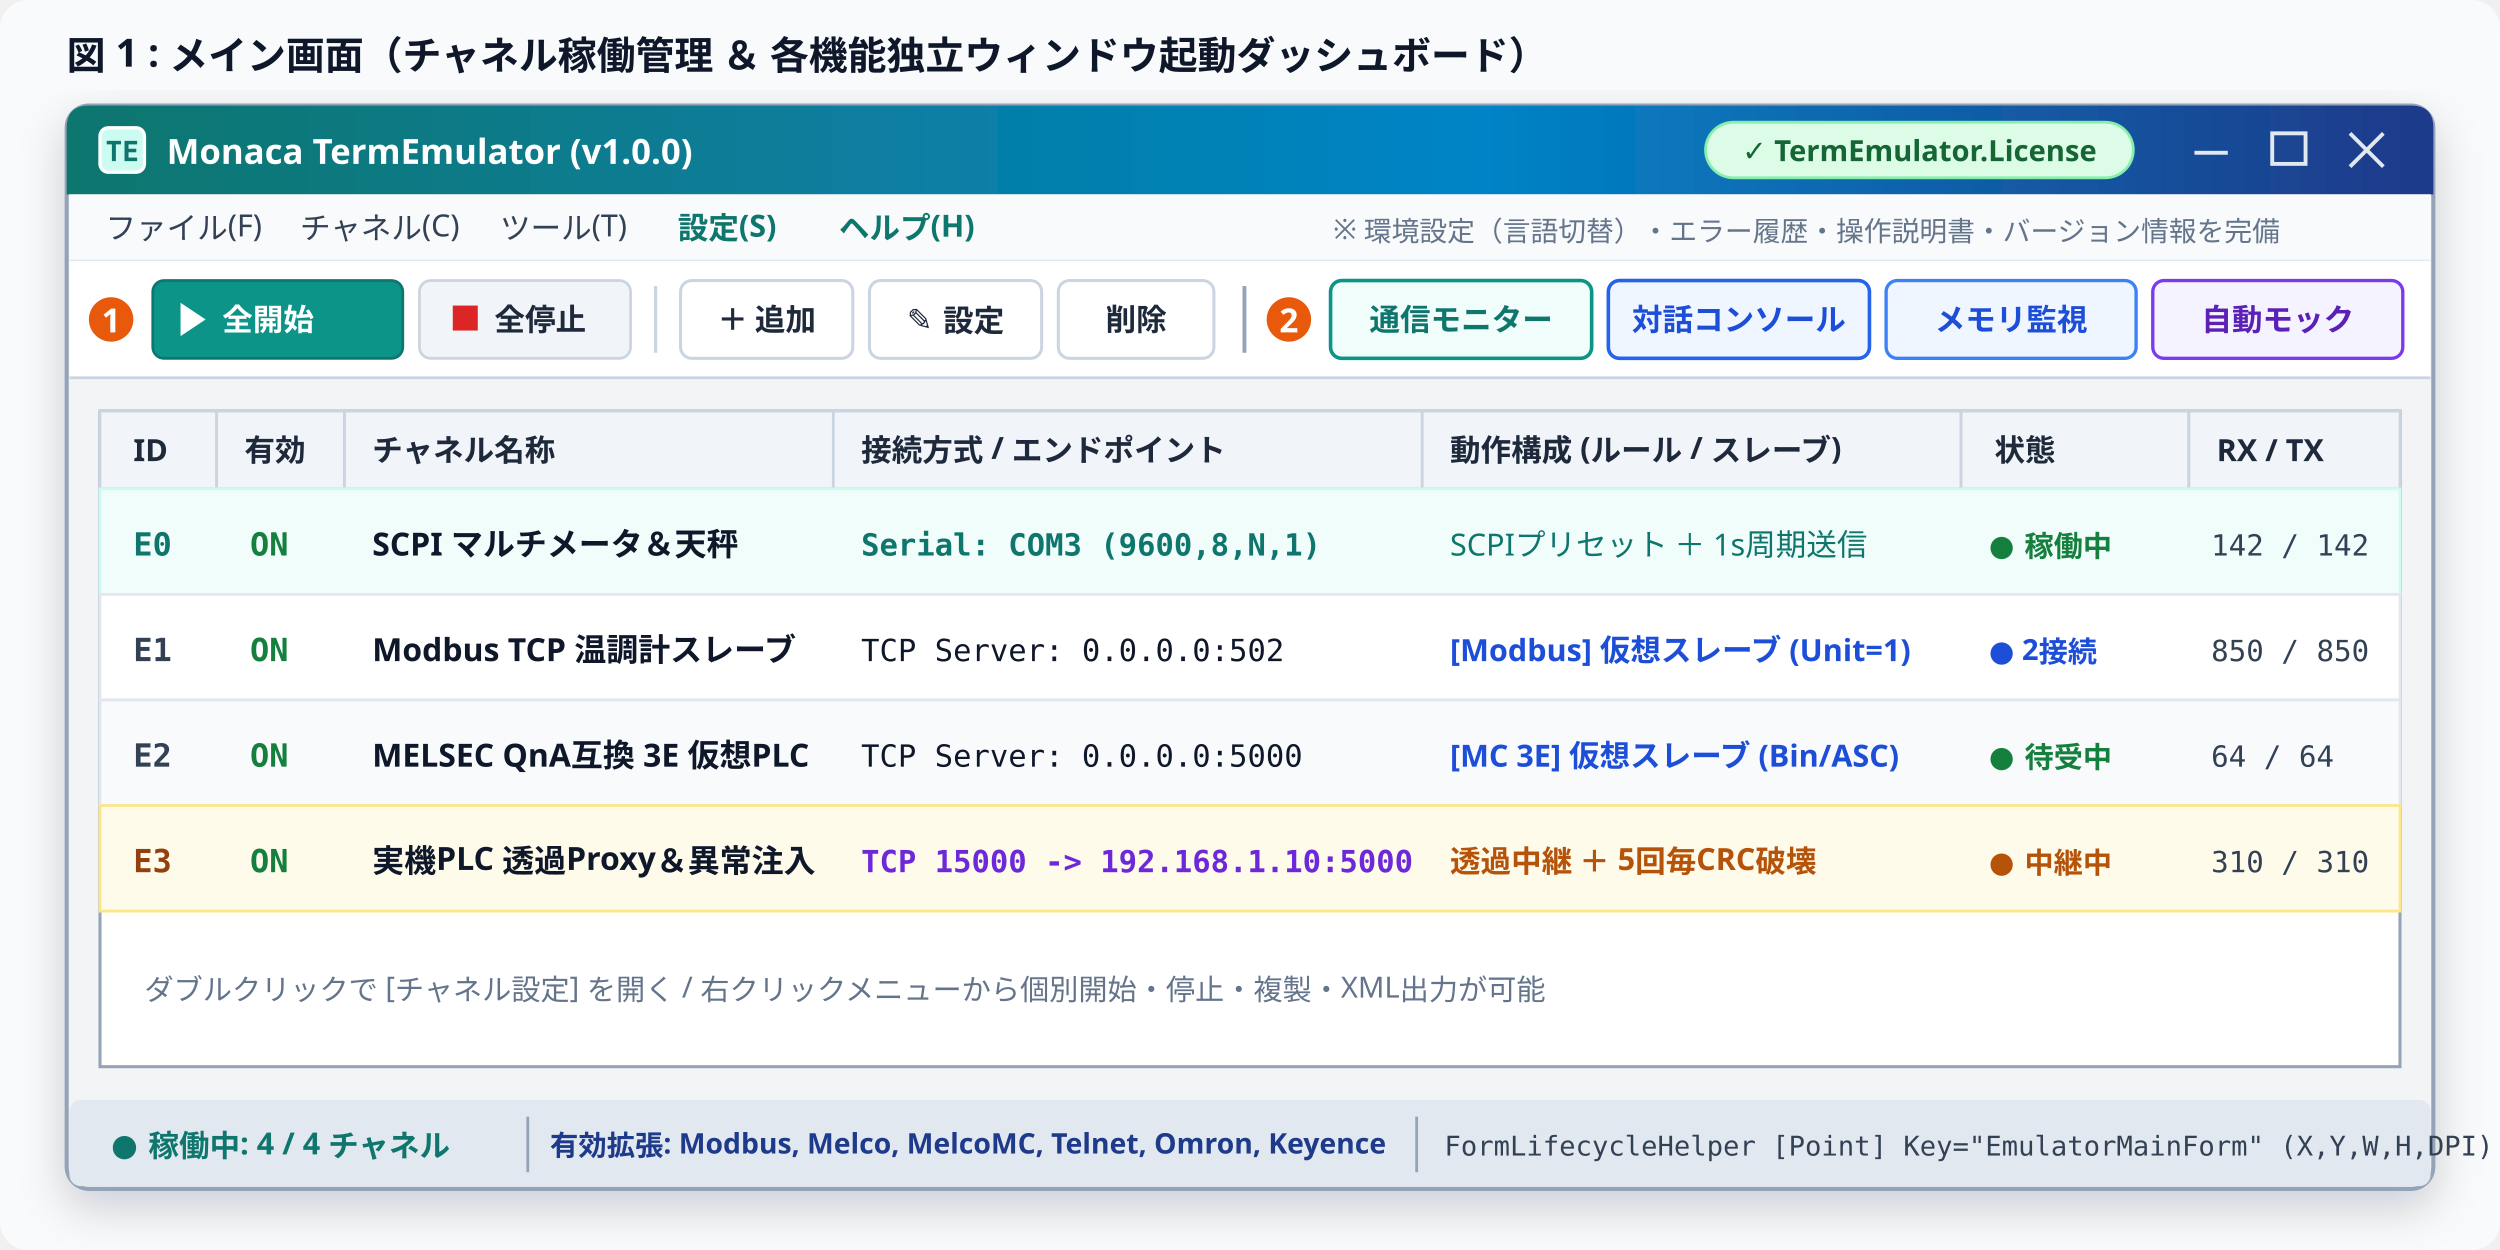
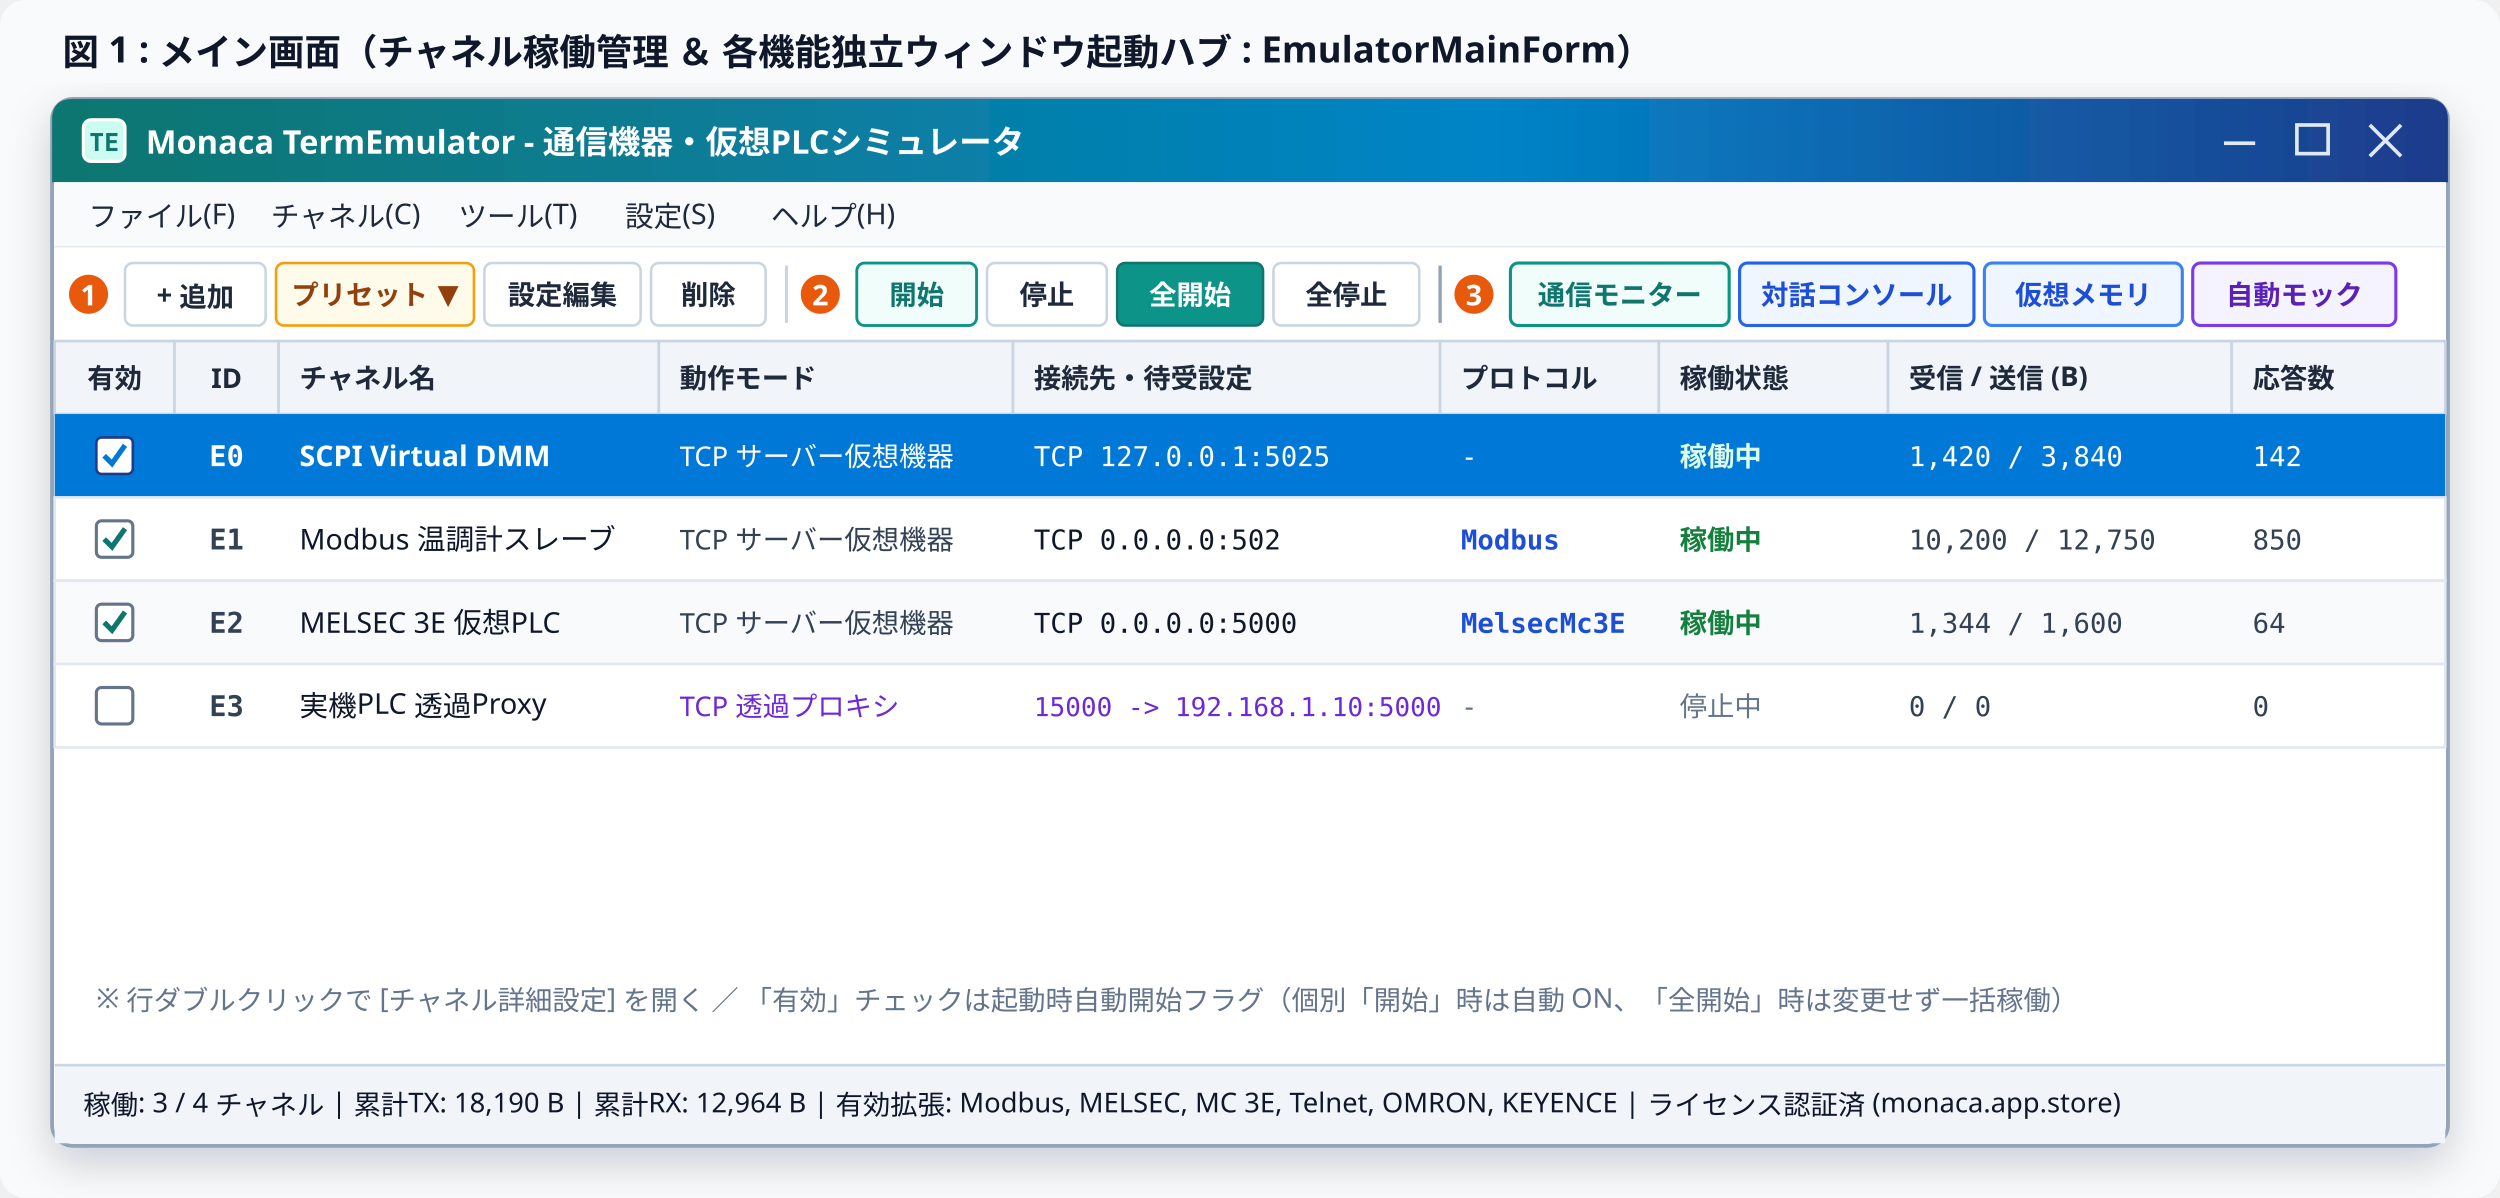
- <svg xmlns="http://www.w3.org/2000/svg" width="900" height="450" viewBox="0 0 900 450">
+ <svg xmlns="http://www.w3.org/2000/svg" width="960" height="460" viewBox="0 0 960 460">
  <defs>
    <filter id="winShadow" x="-3%" y="-3%" width="106%" height="110%">
      <feDropShadow dx="0" dy="6" stdDeviation="8" flood-color="#0F172A" flood-opacity="0.18" />
    </filter>
    <linearGradient id="titleGrad" x1="0" y1="0" x2="1" y2="0">
      <stop offset="0%" stop-color="#0F766E" />
      <stop offset="60%" stop-color="#0284C7" />
      <stop offset="100%" stop-color="#1E3A8A" />
    </linearGradient>
    <style>
      .ui { font-family: 'Yu Gothic UI', 'Meiryo UI', 'Segoe UI', sans-serif; }
      .mono { font-family: 'Consolas', 'BIZ UDGothic', 'MS Gothic', monospace; }
      .badge-circle { fill: #E8590C; stroke: #FFFFFF; stroke-width: 2; }
-       .badge-num { font-family: 'Segoe UI', 'Yu Gothic UI', sans-serif; font-size: 12px; font-weight: 700; fill: #FFFFFF; text-anchor: middle; dominant-baseline: central; }
-       .btn-box { fill: #FFFFFF; stroke: #CBD5E1; stroke-width: 1.1; rx: 4; }
-       .btn-txt { font-family: 'Yu Gothic UI', 'Meiryo UI', sans-serif; font-size: 11px; font-weight: 600; fill: #1E293B; }
+       .badge-num { font-family: 'Segoe UI', 'Yu Gothic UI', sans-serif; font-size: 11px; font-weight: 700; fill: #FFFFFF; text-anchor: middle; dominant-baseline: central; }
+       .btn-box { fill: #FFFFFF; stroke: #CBD5E1; stroke-width: 1; rx: 3; }
+       .btn-txt { font-family: 'Yu Gothic UI', 'Meiryo UI', sans-serif; font-size: 10.5px; font-weight: 600; fill: #1E293B; }
      .grid-hdr { fill: #F1F5F9; stroke: #CBD5E1; stroke-width: 1; }
-       .grid-hdr-txt { font-family: 'Yu Gothic UI', 'Meiryo UI', sans-serif; font-size: 11px; font-weight: 700; fill: #1E293B; }
+       .grid-hdr-txt { font-family: 'Yu Gothic UI', 'Meiryo UI', sans-serif; font-size: 10.5px; font-weight: 700; fill: #1E293B; }
    </style>
  </defs>
-   <rect x="0" y="0" width="900" height="450" fill="#F8FAFC" rx="10" />
-   <text x="24" y="25" class="ui" font-size="14" font-weight="700" fill="#0F172A">図 1 : メイン画面（チャネル稼働管理 ＆ 各機能独立ウィンドウ起動ダッシュボード）</text>
+   <rect x="0" y="0" width="960" height="460" fill="#F8FAFC" rx="10" />
+   <text x="24" y="25" class="ui" font-size="14" font-weight="700" fill="#0F172A">図 1 : メイン画面（チャネル稼働管理 ＆ 各機能独立ウィンドウ起動ハブ : EmulatorMainForm）</text>
  <g filter="url(#winShadow)">
-     <rect x="24" y="38" width="852" height="390" rx="8" fill="#F3F4F6" stroke="#94A3B8" stroke-width="1.5" />
-     <path d="M 24 46 Q 24 38 32 38 L 868 38 Q 876 38 876 46 L 876 70 L 24 70 Z" fill="url(#titleGrad)" />
+     <rect x="20" y="38" width="920" height="402" rx="8" fill="#FFFFFF" stroke="#94A3B8" stroke-width="1.5" />
+     <path d="M 20 46 Q 20 38 28 38 L 932 38 Q 940 38 940 46 L 940 70 L 20 70 Z" fill="url(#titleGrad)" />
  </g>
-   <rect x="36" y="46" width="16" height="16" rx="3" fill="#CCFBF1" stroke="#FFFFFF" stroke-width="1.2" />
-   <text x="44" y="58" class="mono" font-size="10" font-weight="700" fill="#0F766E" text-anchor="middle">TE</text>
-   <text x="60" y="59" class="ui" font-size="12.5" font-weight="700" fill="#FFFFFF">Monaca TermEmulator (v1.0.0)</text>
-   <rect x="614" y="44" width="154" height="20" rx="10" fill="#DCFCE7" stroke="#86EFAC" stroke-width="1" />
-   <text x="691" y="58" class="ui" font-size="10.5" font-weight="700" fill="#166534" text-anchor="middle">✓ TermEmulator.License</text>
+   <rect x="32" y="46" width="16" height="16" rx="3" fill="#CCFBF1" stroke="#FFFFFF" stroke-width="1.2" />
+   <text x="40" y="58" class="mono" font-size="9.5" font-weight="700" fill="#0F766E" text-anchor="middle">TE</text>
+   <text x="56" y="59" class="ui" font-size="12.5" font-weight="700" fill="#FFFFFF">Monaca TermEmulator - 通信機器・仮想PLCシミュレータ</text>
  <g stroke="#E2E8F0" stroke-width="1.4" fill="none">
-     <line x1="790" y1="55" x2="802" y2="55" />
-     <rect x="818" y="48" width="12" height="11" />
-     <line x1="846" y1="48" x2="858" y2="60" />
-     <line x1="858" y1="48" x2="846" y2="60" />
+     <line x1="854" y1="55" x2="866" y2="55" />
+     <rect x="882" y="48" width="12" height="11" />
+     <line x1="910" y1="48" x2="922" y2="60" />
+     <line x1="922" y1="48" x2="910" y2="60" />
  </g>
-   <rect x="25" y="70" width="850" height="24" fill="#F8FAFC" />
-   <line x1="25" y1="94" x2="875" y2="94" stroke="#E2E8F0" stroke-width="1" />
-   <text x="38" y="86" class="ui" font-size="11" fill="#334155">ファイル(F)</text>
-   <text x="108" y="86" class="ui" font-size="11" fill="#334155">チャネル(C)</text>
-   <text x="180" y="86" class="ui" font-size="11" fill="#334155">ツール(T)</text>
-   <text x="244" y="86" class="ui" font-size="11" font-weight="700" fill="#0F766E">設定(S)</text>
-   <text x="302" y="86" class="ui" font-size="11" font-weight="700" fill="#0F766E">ヘルプ(H)</text>
-   <text x="480" y="86" class="ui" font-size="10" fill="#64748B">※ 環境設定（言語切替）・エラー履歴・操作説明書・バージョン情報を完備</text>
-   <rect x="25" y="94" width="850" height="42" fill="#FFFFFF" />
-   <line x1="25" y1="136" x2="875" y2="136" stroke="#CBD5E1" stroke-width="1" />
-   <circle cx="40" cy="115" r="9" class="badge-circle" />
-   <text x="40" y="115" class="badge-num">1</text>
-   <rect x="55" y="101" width="90" height="28" rx="4" fill="#0D9488" stroke="#0F766E" stroke-width="1" />
-   <polygon points="65,109 65,121 74,115" fill="#FFFFFF" />
-   <text x="80" y="119" class="ui" font-size="11" font-weight="700" fill="#FFFFFF">全開始</text>
-   <rect x="151" y="101" width="76" height="28" rx="4" fill="#F1F5F9" stroke="#CBD5E1" stroke-width="1" />
-   <rect x="163" y="110" width="9" height="9" fill="#DC2626" />
-   <text x="178" y="119" class="btn-txt">全停止</text>
-   <line x1="236" y1="103" x2="236" y2="127" stroke="#CBD5E1" stroke-width="1.2" />
-   <rect x="245" y="101" width="62" height="28" class="btn-box" />
-   <text x="276" y="119" class="btn-txt" text-anchor="middle">＋ 追加</text>
-   <rect x="313" y="101" width="62" height="28" class="btn-box" />
-   <text x="344" y="119" class="btn-txt" text-anchor="middle">✎ 設定</text>
-   <rect x="381" y="101" width="56" height="28" class="btn-box" />
-   <text x="409" y="119" class="btn-txt" text-anchor="middle">削除</text>
-   <line x1="448" y1="103" x2="448" y2="127" stroke="#94A3B8" stroke-width="1.4" />
-   <circle cx="464" cy="115" r="9" class="badge-circle" />
-   <text x="464" y="115" class="badge-num">2</text>
-   <rect x="479" y="101" width="94" height="28" rx="4" fill="#F0FDFA" stroke="#0D9488" stroke-width="1.3" />
-   <text x="526" y="119" class="ui" font-size="11" font-weight="700" fill="#0F766E" text-anchor="middle">通信モニター</text>
-   <rect x="579" y="101" width="94" height="28" rx="4" fill="#EFF6FF" stroke="#2563EB" stroke-width="1.3" />
-   <text x="626" y="119" class="ui" font-size="11" font-weight="700" fill="#1D4ED8" text-anchor="middle">対話コンソール</text>
-   <rect x="679" y="101" width="90" height="28" rx="4" fill="#EFF6FF" stroke="#3B82F6" stroke-width="1.2" />
-   <text x="724" y="119" class="ui" font-size="11" font-weight="700" fill="#1D4ED8" text-anchor="middle">メモリ監視</text>
-   <rect x="775" y="101" width="90" height="28" rx="4" fill="#F5F3FF" stroke="#7C3AED" stroke-width="1.2" />
-   <text x="820" y="119" class="ui" font-size="11" font-weight="700" fill="#5B21B6" text-anchor="middle">自動モック</text>
-   <g transform="translate(36, 148)">
-     <rect x="0" y="0" width="828" height="236" fill="#FFFFFF" stroke="#94A3B8" stroke-width="1.1" />
-     <rect x="0" y="0" width="42" height="28" class="grid-hdr" />
-     <rect x="42" y="0" width="46" height="28" class="grid-hdr" />
-     <rect x="88" y="0" width="176" height="28" class="grid-hdr" />
-     <rect x="264" y="0" width="212" height="28" class="grid-hdr" />
-     <rect x="476" y="0" width="194" height="28" class="grid-hdr" />
-     <rect x="670" y="0" width="82" height="28" class="grid-hdr" />
-     <rect x="752" y="0" width="76" height="28" class="grid-hdr" />
-     <text x="12" y="18" class="grid-hdr-txt">ID</text>
-     <text x="52" y="18" class="grid-hdr-txt">有効</text>
-     <text x="98" y="18" class="grid-hdr-txt">チャネル名称</text>
-     <text x="274" y="18" class="grid-hdr-txt">接続方式 / エンドポイント</text>
-     <text x="486" y="18" class="grid-hdr-txt">動作構成 (ルール / スレーブ)</text>
-     <text x="682" y="18" class="grid-hdr-txt">状態</text>
-     <text x="762" y="18" class="grid-hdr-txt">RX / TX</text>
+   <rect x="21" y="70" width="918" height="25" fill="#F8FAFC" />
+   <line x1="21" y1="95" x2="939" y2="95" stroke="#E2E8F0" stroke-width="1" />
+   <text x="34" y="87" class="ui" font-size="11" fill="#1E293B">ファイル(F)</text>
+   <text x="104" y="87" class="ui" font-size="11" fill="#1E293B">チャネル(C)</text>
+   <text x="176" y="87" class="ui" font-size="11" fill="#1E293B">ツール(T)</text>
+   <text x="240" y="87" class="ui" font-size="11" fill="#1E293B">設定(S)</text>
+   <text x="296" y="87" class="ui" font-size="11" fill="#1E293B">ヘルプ(H)</text>
+   <rect x="21" y="95" width="918" height="36" fill="#FFFFFF" />
+   <line x1="21" y1="131" x2="939" y2="131" stroke="#CBD5E1" stroke-width="1" />
+   <circle cx="34" cy="113" r="8.5" class="badge-circle" />
+   <text x="34" y="113" class="badge-num">1</text>
+   <rect x="48" y="101" width="54" height="24" class="btn-box" />
+   <text x="75" y="117" class="btn-txt" text-anchor="middle">+ 追加</text>
+   <rect x="106" y="101" width="76" height="24" rx="3" fill="#FFFBEB" stroke="#F59E0B" stroke-width="1" />
+   <text x="144" y="117" class="ui" font-size="10.5" font-weight="700" fill="#92400E" text-anchor="middle">プリセット ▼</text>
+   <rect x="186" y="101" width="60" height="24" class="btn-box" />
+   <text x="216" y="117" class="btn-txt" text-anchor="middle">設定編集</text>
+   <rect x="250" y="101" width="44" height="24" class="btn-box" />
+   <text x="272" y="117" class="btn-txt" text-anchor="middle">削除</text>
+   <line x1="302" y1="102" x2="302" y2="124" stroke="#CBD5E1" stroke-width="1.2" />
+   <circle cx="315" cy="113" r="8.5" class="badge-circle" />
+   <text x="315" y="113" class="badge-num">2</text>
+   <rect x="329" y="101" width="46" height="24" rx="3" fill="#F0FDFA" stroke="#0D9488" stroke-width="1.1" />
+   <text x="352" y="117" class="ui" font-size="10.5" font-weight="700" fill="#0F766E" text-anchor="middle">開始</text>
+   <rect x="379" y="101" width="46" height="24" class="btn-box" />
+   <text x="402" y="117" class="btn-txt" text-anchor="middle">停止</text>
+   <rect x="429" y="101" width="56" height="24" rx="3" fill="#0D9488" stroke="#0F766E" stroke-width="1" />
+   <text x="457" y="117" class="ui" font-size="10.5" font-weight="700" fill="#FFFFFF" text-anchor="middle">全開始</text>
+   <rect x="489" y="101" width="56" height="24" class="btn-box" />
+   <text x="517" y="117" class="btn-txt" text-anchor="middle">全停止</text>
+   <line x1="553" y1="102" x2="553" y2="124" stroke="#94A3B8" stroke-width="1.3" />
+   <circle cx="566" cy="113" r="8.5" class="badge-circle" />
+   <text x="566" y="113" class="badge-num">3</text>
+   <rect x="580" y="101" width="84" height="24" rx="3" fill="#F0FDFA" stroke="#0D9488" stroke-width="1.2" />
+   <text x="622" y="117" class="ui" font-size="10.5" font-weight="700" fill="#0F766E" text-anchor="middle">通信モニター</text>
+   <rect x="668" y="101" width="90" height="24" rx="3" fill="#EFF6FF" stroke="#2563EB" stroke-width="1.2" />
+   <text x="713" y="117" class="ui" font-size="10.5" font-weight="700" fill="#1D4ED8" text-anchor="middle">対話コンソール</text>
+   <rect x="762" y="101" width="76" height="24" rx="3" fill="#EFF6FF" stroke="#3B82F6" stroke-width="1.2" />
+   <text x="800" y="117" class="ui" font-size="10.5" font-weight="700" fill="#1D4ED8" text-anchor="middle">仮想メモリ</text>
+   <rect x="842" y="101" width="78" height="24" rx="3" fill="#F5F3FF" stroke="#7C3AED" stroke-width="1.2" />
+   <text x="881" y="117" class="ui" font-size="10.5" font-weight="700" fill="#5B21B6" text-anchor="middle">自動モック</text>
+   <g transform="translate(21, 131)">
+     <rect x="0" y="0" width="918" height="278" fill="#FFFFFF" />
+     <rect x="0" y="0" width="46" height="28" class="grid-hdr" />
+     <rect x="46" y="0" width="40" height="28" class="grid-hdr" />
+     <rect x="86" y="0" width="146" height="28" class="grid-hdr" />
+     <rect x="232" y="0" width="136" height="28" class="grid-hdr" />
+     <rect x="368" y="0" width="164" height="28" class="grid-hdr" />
+     <rect x="532" y="0" width="84" height="28" class="grid-hdr" />
+     <rect x="616" y="0" width="88" height="28" class="grid-hdr" />
+     <rect x="704" y="0" width="132" height="28" class="grid-hdr" />
+     <rect x="836" y="0" width="82" height="28" class="grid-hdr" />
+     <text x="23" y="18" class="grid-hdr-txt" text-anchor="middle">有効</text>
+     <text x="66" y="18" class="grid-hdr-txt" text-anchor="middle">ID</text>
+     <text x="94" y="18" class="grid-hdr-txt">チャネル名</text>
+     <text x="240" y="18" class="grid-hdr-txt">動作モード</text>
+     <text x="376" y="18" class="grid-hdr-txt">接続先・待受設定</text>
+     <text x="540" y="18" class="grid-hdr-txt">プロトコル</text>
+     <text x="624" y="18" class="grid-hdr-txt">稼働状態</text>
+     <text x="712" y="18" class="grid-hdr-txt">受信 / 送信 (B)</text>
+     <text x="844" y="18" class="grid-hdr-txt">応答数</text>
    <g transform="translate(0, 28)">
-       <rect x="0" y="0" width="828" height="38" fill="#F0FDFA" stroke="#CCFBF1" stroke-width="1" />
-       <text x="12" y="24" class="mono" font-size="11.5" fill="#0F766E" font-weight="700">E0</text>
-       <text x="54" y="24" class="mono" font-size="11.5" fill="#15803D" font-weight="700">ON</text>
-       <text x="98" y="24" class="ui" font-size="11.5" fill="#0F172A" font-weight="700">SCPI マルチメータ＆天秤</text>
-       <text x="274" y="24" class="mono" font-size="11" fill="#0F766E" font-weight="700">Serial: COM3 (9600,8,N,1)</text>
-       <text x="486" y="24" class="ui" font-size="11" fill="#0F766E">SCPIプリセット ＋ 1s周期送信</text>
-       <text x="680" y="24" class="ui" font-size="10.5" fill="#15803D" font-weight="700">● 稼働中</text>
-       <text x="760" y="24" class="mono" font-size="10.5" fill="#334155">142 / 142</text>
+       <rect x="0" y="0" width="918" height="32" fill="#0078D7" />
+       <rect x="16" y="9" width="14" height="14" rx="2" fill="#FFFFFF" stroke="#1E3A8A" stroke-width="1" />
+       <path d="M 19 16 L 22 19 L 27 12" stroke="#0078D7" stroke-width="2" fill="none" />
+       <text x="66" y="20" class="mono" font-size="11" font-weight="700" fill="#FFFFFF" text-anchor="middle">E0</text>
+       <text x="94" y="20" class="ui" font-size="11" font-weight="700" fill="#FFFFFF">SCPI Virtual DMM</text>
+       <text x="240" y="20" class="ui" font-size="10.5" fill="#FFFFFF">TCP サーバー仮想機器</text>
+       <text x="376" y="20" class="mono" font-size="10.5" fill="#FFFFFF">TCP 127.0.0.1:5025</text>
+       <text x="540" y="20" class="mono" font-size="10.5" fill="#FFFFFF">-</text>
+       <text x="624" y="20" class="ui" font-size="10.5" font-weight="700" fill="#DCFCE7">稼働中</text>
+       <text x="712" y="20" class="mono" font-size="10.5" fill="#FFFFFF">1,420 / 3,840</text>
+       <text x="844" y="20" class="mono" font-size="10.5" fill="#FFFFFF">142</text>
    </g>
-     <g transform="translate(0, 66)">
-       <rect x="0" y="0" width="828" height="38" fill="#FFFFFF" stroke="#E2E8F0" stroke-width="1" />
-       <text x="12" y="24" class="mono" font-size="11.5" fill="#334155" font-weight="700">E1</text>
-       <text x="54" y="24" class="mono" font-size="11.5" fill="#15803D" font-weight="700">ON</text>
-       <text x="98" y="24" class="ui" font-size="11.5" fill="#0F172A" font-weight="700">Modbus TCP 温調計スレーブ</text>
-       <text x="274" y="24" class="mono" font-size="11" fill="#0F172A">TCP Server: 0.0.0.0:502</text>
-       <text x="486" y="24" class="ui" font-size="11" fill="#1D4ED8" font-weight="600">[Modbus] 仮想スレーブ (Unit=1)</text>
-       <text x="680" y="24" class="ui" font-size="10.5" fill="#1D4ED8" font-weight="700">● 2接続</text>
-       <text x="760" y="24" class="mono" font-size="10.5" fill="#334155">850 / 850</text>
+     <g transform="translate(0, 60)">
+       <rect x="0" y="0" width="918" height="32" fill="#FFFFFF" stroke="#E2E8F0" stroke-width="1" />
+       <rect x="16" y="9" width="14" height="14" rx="2" fill="#FFFFFF" stroke="#64748B" stroke-width="1.2" />
+       <path d="M 19 16 L 22 19 L 27 12" stroke="#0F766E" stroke-width="2" fill="none" />
+       <text x="66" y="20" class="mono" font-size="11" font-weight="700" fill="#334155" text-anchor="middle">E1</text>
+       <text x="94" y="20" class="ui" font-size="11" fill="#0F172A">Modbus 温調計スレーブ</text>
+       <text x="240" y="20" class="ui" font-size="10.5" fill="#334155">TCP サーバー仮想機器</text>
+       <text x="376" y="20" class="mono" font-size="10.5" fill="#0F172A">TCP 0.0.0.0:502</text>
+       <text x="540" y="20" class="mono" font-size="10.5" font-weight="700" fill="#1D4ED8">Modbus</text>
+       <text x="624" y="20" class="ui" font-size="10.5" font-weight="700" fill="#15803D">稼働中</text>
+       <text x="712" y="20" class="mono" font-size="10.5" fill="#334155">10,200 / 12,750</text>
+       <text x="844" y="20" class="mono" font-size="10.5" fill="#334155">850</text>
    </g>
-     <g transform="translate(0, 104)">
-       <rect x="0" y="0" width="828" height="38" fill="#F8FAFC" stroke="#E2E8F0" stroke-width="1" />
-       <text x="12" y="24" class="mono" font-size="11.5" fill="#334155" font-weight="700">E2</text>
-       <text x="54" y="24" class="mono" font-size="11.5" fill="#15803D" font-weight="700">ON</text>
-       <text x="98" y="24" class="ui" font-size="11.5" fill="#0F172A" font-weight="700">MELSEC QnA互換 3E 仮想PLC</text>
-       <text x="274" y="24" class="mono" font-size="11" fill="#0F172A">TCP Server: 0.0.0.0:5000</text>
-       <text x="486" y="24" class="ui" font-size="11" fill="#1D4ED8" font-weight="600">[MC 3E] 仮想スレーブ (Bin/ASC)</text>
-       <text x="680" y="24" class="ui" font-size="10.5" fill="#15803D" font-weight="700">● 待受中</text>
-       <text x="760" y="24" class="mono" font-size="10.5" fill="#334155">64 / 64</text>
+     <g transform="translate(0, 92)">
+       <rect x="0" y="0" width="918" height="32" fill="#F8FAFC" stroke="#E2E8F0" stroke-width="1" />
+       <rect x="16" y="9" width="14" height="14" rx="2" fill="#FFFFFF" stroke="#64748B" stroke-width="1.2" />
+       <path d="M 19 16 L 22 19 L 27 12" stroke="#0F766E" stroke-width="2" fill="none" />
+       <text x="66" y="20" class="mono" font-size="11" font-weight="700" fill="#334155" text-anchor="middle">E2</text>
+       <text x="94" y="20" class="ui" font-size="11" fill="#0F172A">MELSEC 3E 仮想PLC</text>
+       <text x="240" y="20" class="ui" font-size="10.5" fill="#334155">TCP サーバー仮想機器</text>
+       <text x="376" y="20" class="mono" font-size="10.5" fill="#0F172A">TCP 0.0.0.0:5000</text>
+       <text x="540" y="20" class="mono" font-size="10.5" font-weight="700" fill="#1D4ED8">MelsecMc3E</text>
+       <text x="624" y="20" class="ui" font-size="10.5" font-weight="700" fill="#15803D">稼働中</text>
+       <text x="712" y="20" class="mono" font-size="10.5" fill="#334155">1,344 / 1,600</text>
+       <text x="844" y="20" class="mono" font-size="10.5" fill="#334155">64</text>
    </g>
-     <g transform="translate(0, 142)">
-       <rect x="0" y="0" width="828" height="38" fill="#FFFBEB" stroke="#FDE68A" stroke-width="1" />
-       <text x="12" y="24" class="mono" font-size="11.5" fill="#92400E" font-weight="700">E3</text>
-       <text x="54" y="24" class="mono" font-size="11.5" fill="#15803D" font-weight="700">ON</text>
-       <text x="98" y="24" class="ui" font-size="11.5" fill="#0F172A" font-weight="700">実機PLC 透過Proxy＆異常注入</text>
-       <text x="274" y="24" class="mono" font-size="11" fill="#6D28D9" font-weight="700">TCP 15000 -&gt; 192.168.1.10:5000</text>
-       <text x="486" y="24" class="ui" font-size="11" fill="#B45309" font-weight="600">透過中継 ＋ 5回毎CRC破壊</text>
-       <text x="680" y="24" class="ui" font-size="10.5" fill="#B45309" font-weight="700">● 中継中</text>
-       <text x="760" y="24" class="mono" font-size="10.5" fill="#334155">310 / 310</text>
+     <g transform="translate(0, 124)">
+       <rect x="0" y="0" width="918" height="32" fill="#FFFFFF" stroke="#E2E8F0" stroke-width="1" />
+       <rect x="16" y="9" width="14" height="14" rx="2" fill="#FFFFFF" stroke="#64748B" stroke-width="1.2" />
+       <text x="66" y="20" class="mono" font-size="11" font-weight="700" fill="#334155" text-anchor="middle">E3</text>
+       <text x="94" y="20" class="ui" font-size="11" fill="#0F172A">実機PLC 透過Proxy</text>
+       <text x="240" y="20" class="ui" font-size="10.5" fill="#6D28D9">TCP 透過プロキシ</text>
+       <text x="376" y="20" class="mono" font-size="10" fill="#6D28D9">15000 -&gt; 192.168.1.10:5000</text>
+       <text x="540" y="20" class="mono" font-size="10.5" fill="#64748B">-</text>
+       <text x="624" y="20" class="ui" font-size="10.5" fill="#64748B">停止中</text>
+       <text x="712" y="20" class="mono" font-size="10.5" fill="#334155">0 / 0</text>
+       <text x="844" y="20" class="mono" font-size="10.5" fill="#334155">0</text>
    </g>
-     <text x="16" y="212" class="ui" font-size="10.5" fill="#64748B">ダブルクリックで [チャネル設定] を開く / 右クリックメニューから個別開始・停止・複製・XML出力が可能</text>
+     <text x="16" y="256" class="ui" font-size="10.5" fill="#64748B">※ 行ダブルクリックで [チャネル詳細設定] を開く ／ 「有効」チェックは起動時自動開始フラグ（個別「開始」時は自動 ON、「全開始」時は変更せず一括稼働）</text>
  </g>
-   <rect x="25" y="396" width="850" height="31" rx="4" fill="#E2E8F0" />
-   <text x="40" y="416" class="ui" font-size="11" font-weight="700" fill="#0F766E">● 稼働中: 4 / 4 チャネル</text>
-   <line x1="190" y1="402" x2="190" y2="422" stroke="#94A3B8" stroke-width="1" />
-   <text x="198" y="416" class="ui" font-size="10.2" fill="#1E3A8A" font-weight="600">有効拡張: Modbus, Melco, MelcoMC, Telnet, Omron, Keyence</text>
-   <line x1="510" y1="402" x2="510" y2="422" stroke="#94A3B8" stroke-width="1" />
-   <text x="520" y="416" class="mono" font-size="9.8" fill="#334155">FormLifecycleHelper [Point] Key="EmulatorMainForm" (X,Y,W,H,DPI)</text>
+   <rect x="21" y="409" width="918" height="30" fill="#F1F5F9" />
+   <line x1="21" y1="409" x2="939" y2="409" stroke="#CBD5E1" stroke-width="1" />
+   <text x="32" y="428" class="ui" font-size="10.5" fill="#0F172A">稼働: 3 / 4 チャネル | 累計TX: 18,190 B | 累計RX: 12,964 B | 有効拡張: Modbus, MELSEC, MC 3E, Telnet, OMRON, KEYENCE | ライセンス認証済 (monaca.app.store)</text>
</svg>
